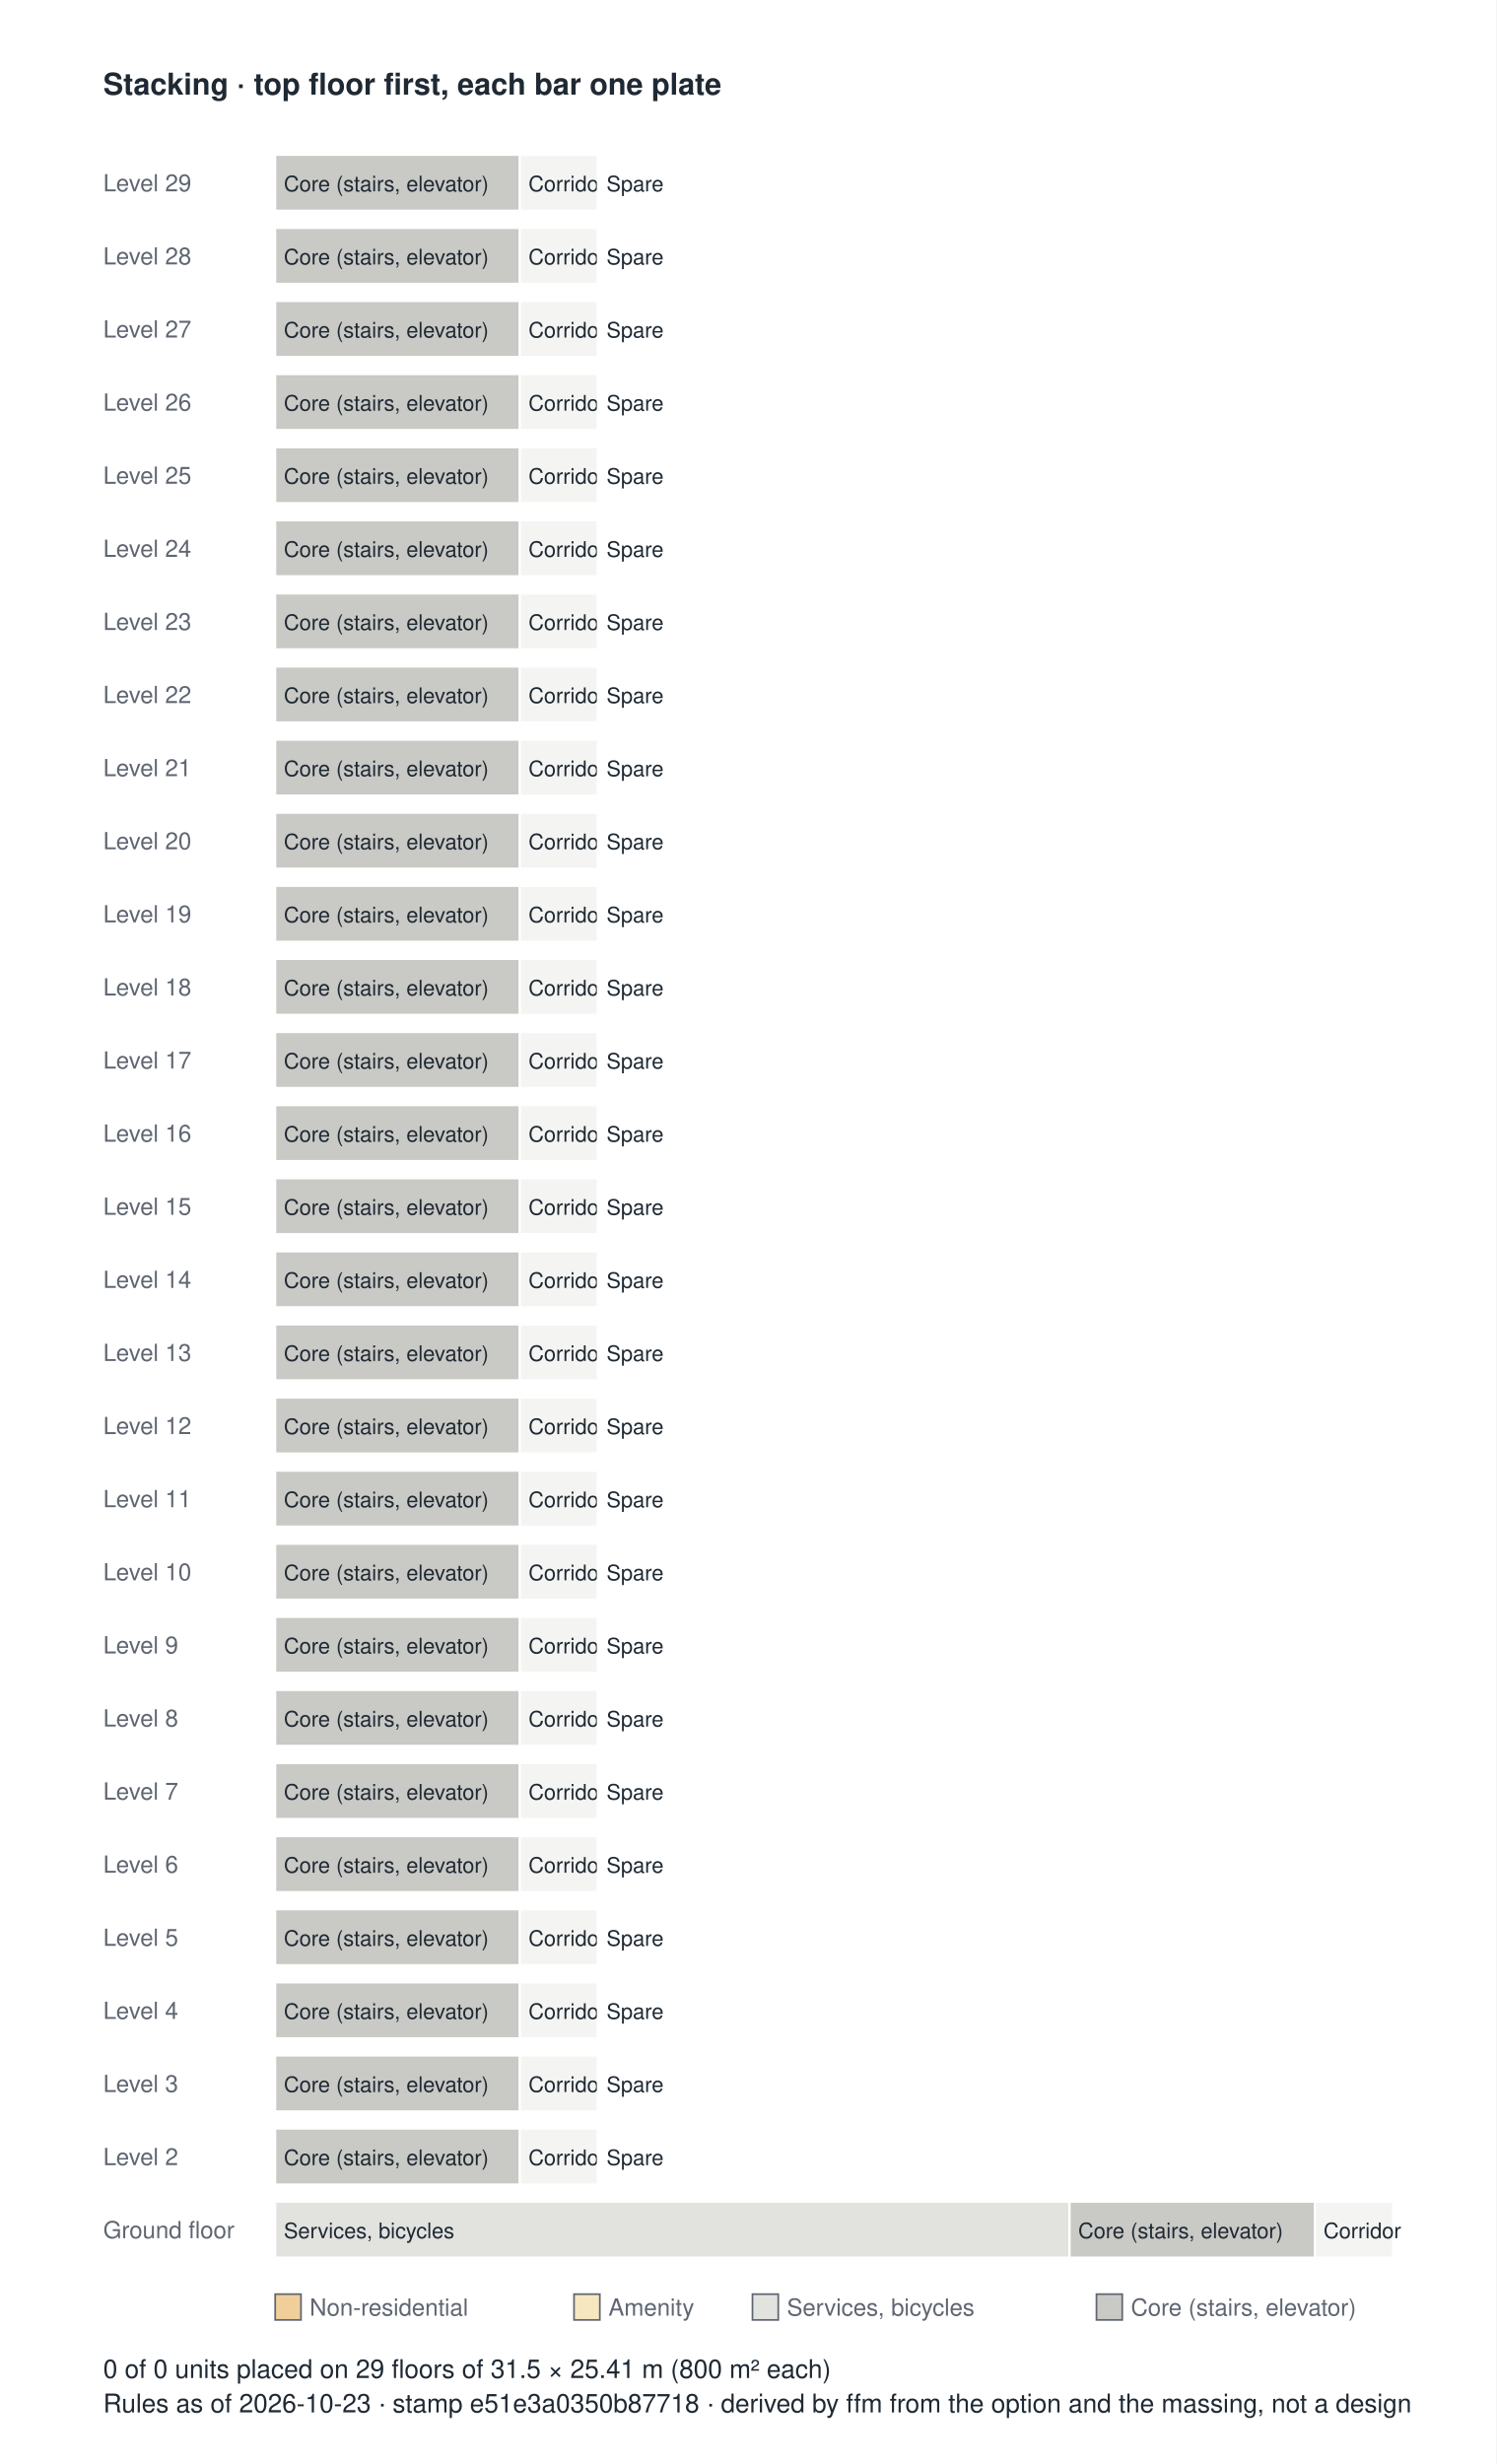
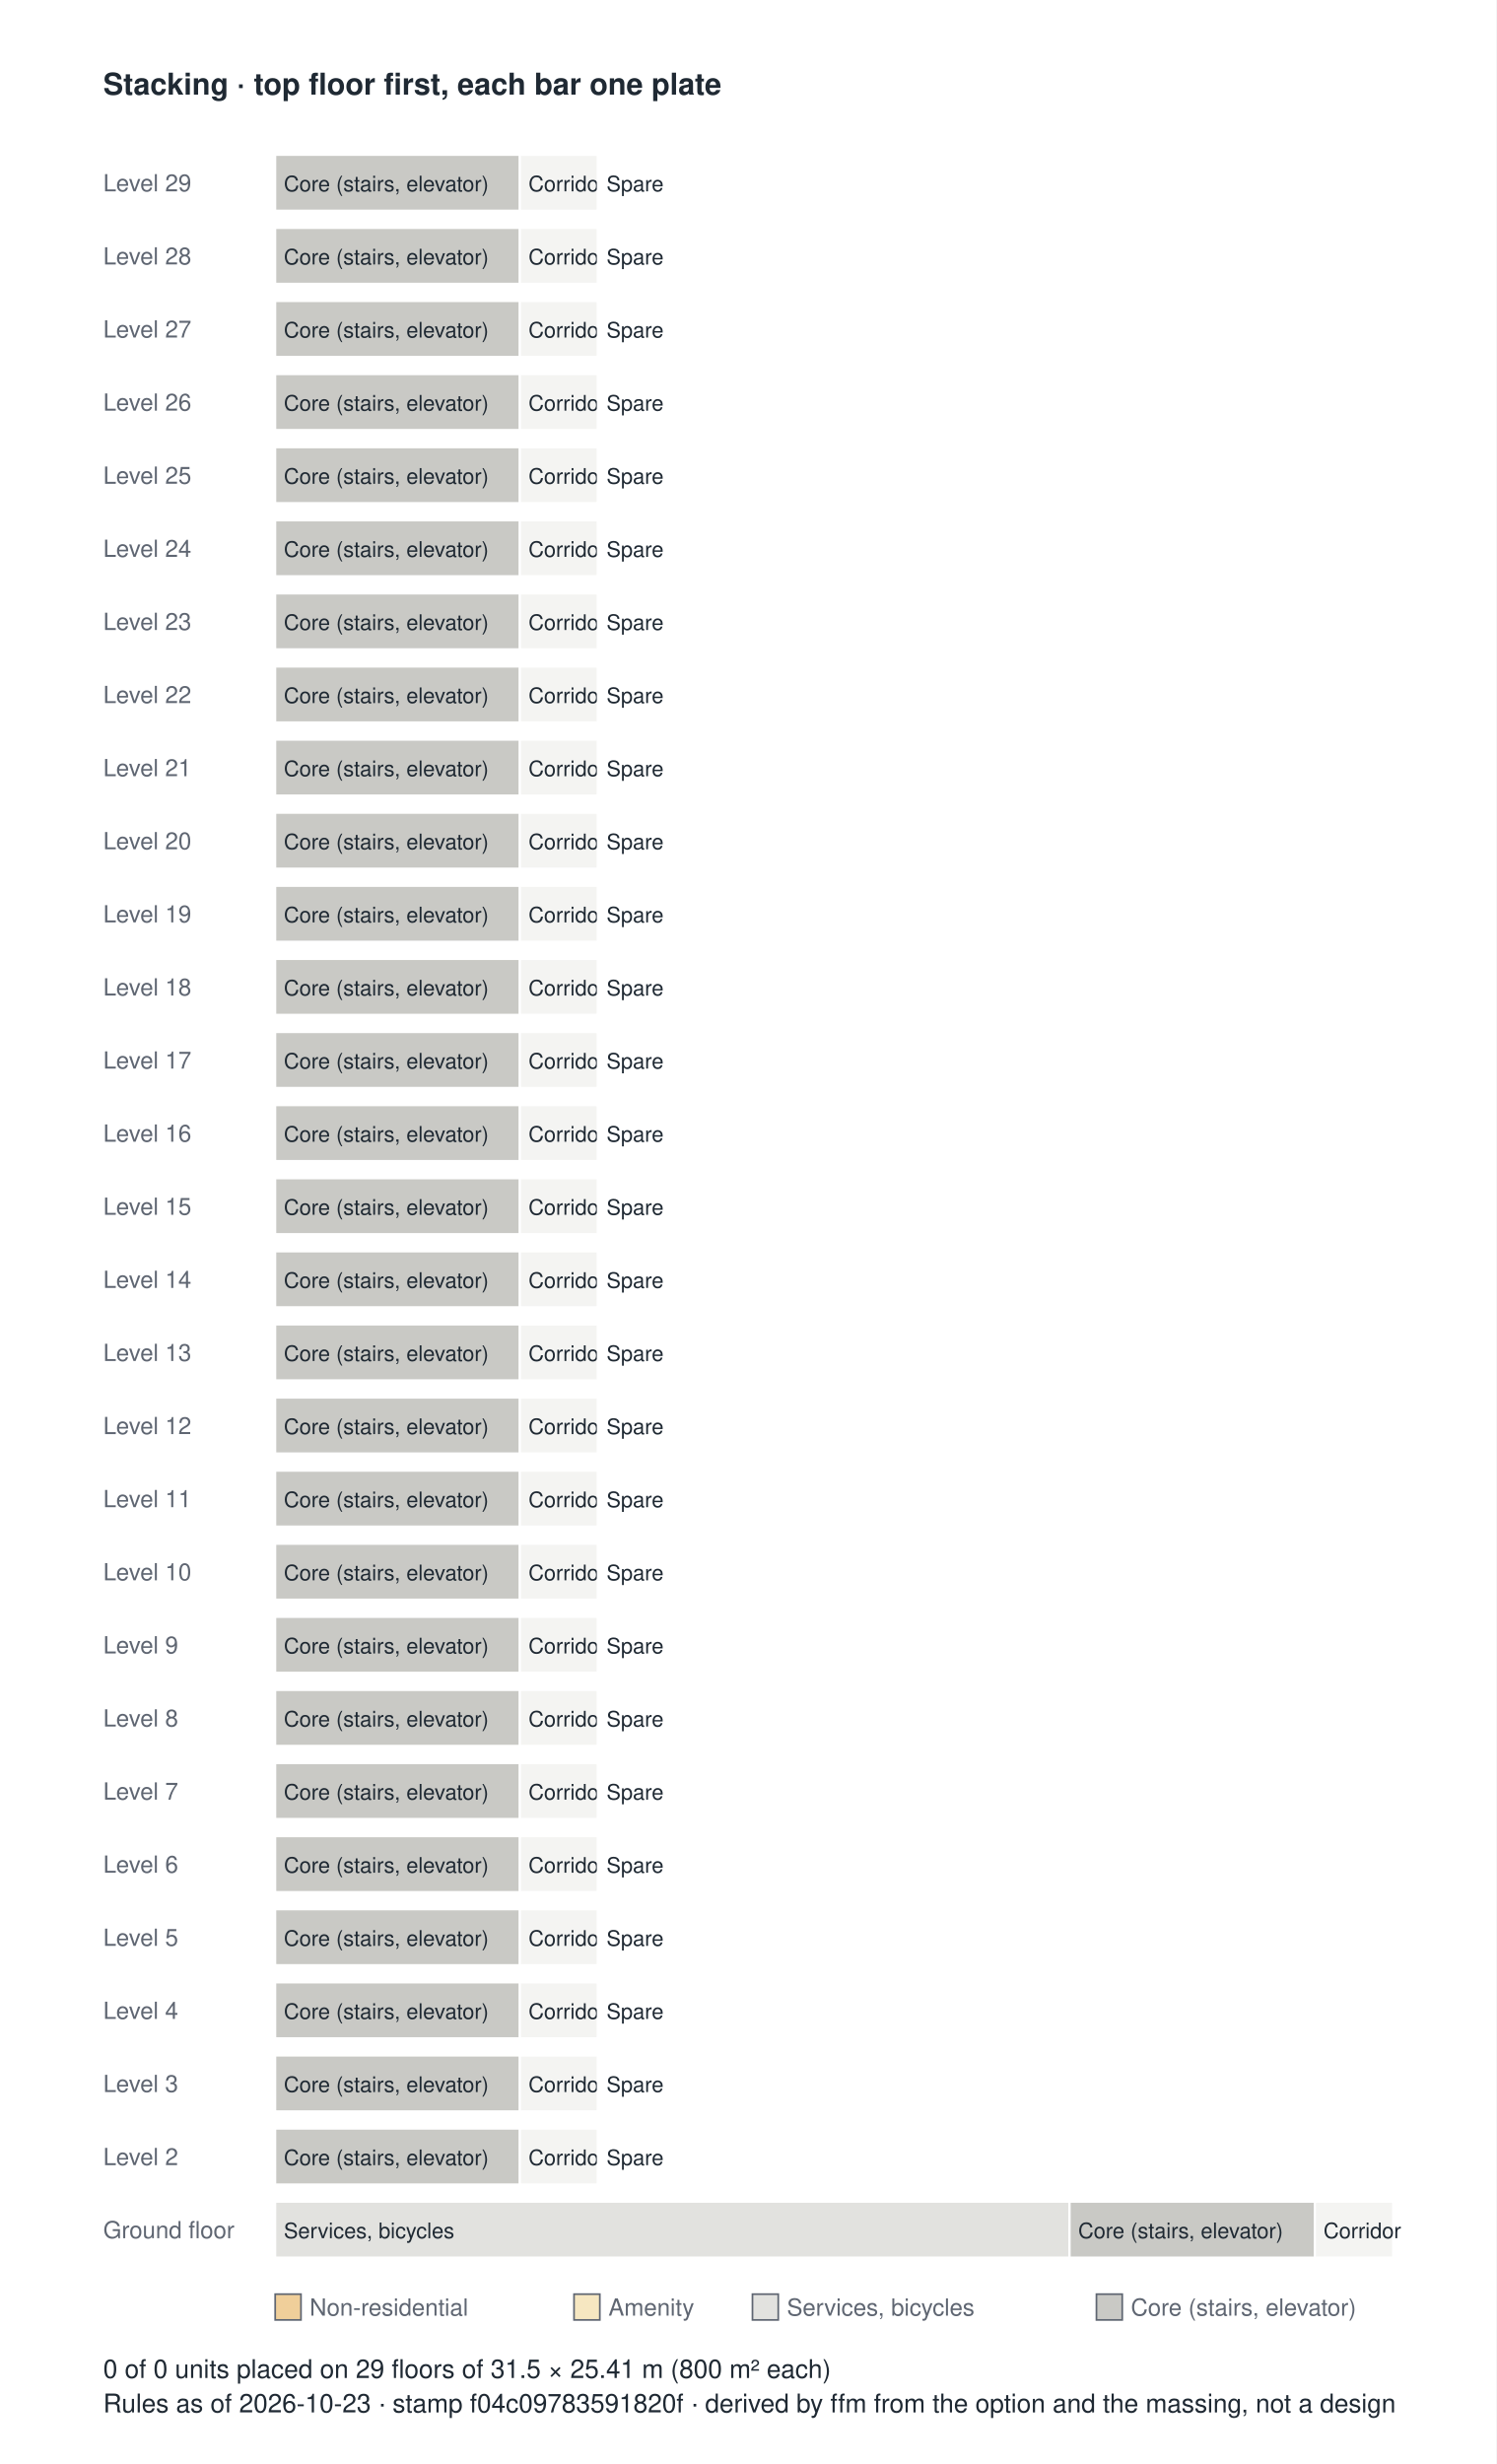
<svg xmlns="http://www.w3.org/2000/svg" width="696" height="1146" viewBox="0 0 696 1146" font-family="IBM Plex Sans, Helvetica, Arial, sans-serif" font-size="12" fill="#1f2933" role="img" aria-label="Stacking diagram">
  <rect width="100%" height="100%" fill="#ffffff" />
  <text x="48" y="44" font-size="14" font-weight="600">Stacking · top floor first, each bar one plate</text>
  <text x="48" y="89.0" font-size="11" fill="#5f6672">Level 29</text>
  <rect x="128.0" y="72" width="113.8" height="26" fill="#c9c9c5" stroke="#ffffff" stroke-width="1" />
  <text x="132.0" y="89.0" font-size="10" fill="#1f2933">Core (stairs, elevator)</text>
  <rect x="241.8" y="72" width="36.3" height="26" fill="#f4f4f2" stroke="#ffffff" stroke-width="1" />
  <text x="245.8" y="89.0" font-size="10" fill="#1f2933">Corridor</text>
  <rect x="278.1" y="72" width="369.9" height="26" fill="#ffffff" stroke="#ffffff" stroke-width="1" />
  <text x="282.1" y="89.0" font-size="10" fill="#1f2933">Spare</text>
  <text x="48" y="123.0" font-size="11" fill="#5f6672">Level 28</text>
  <rect x="128.0" y="106" width="113.8" height="26" fill="#c9c9c5" stroke="#ffffff" stroke-width="1" />
  <text x="132.0" y="123.0" font-size="10" fill="#1f2933">Core (stairs, elevator)</text>
  <rect x="241.8" y="106" width="36.3" height="26" fill="#f4f4f2" stroke="#ffffff" stroke-width="1" />
  <text x="245.8" y="123.0" font-size="10" fill="#1f2933">Corridor</text>
  <rect x="278.1" y="106" width="369.9" height="26" fill="#ffffff" stroke="#ffffff" stroke-width="1" />
  <text x="282.1" y="123.0" font-size="10" fill="#1f2933">Spare</text>
  <text x="48" y="157.0" font-size="11" fill="#5f6672">Level 27</text>
  <rect x="128.0" y="140" width="113.8" height="26" fill="#c9c9c5" stroke="#ffffff" stroke-width="1" />
  <text x="132.0" y="157.0" font-size="10" fill="#1f2933">Core (stairs, elevator)</text>
  <rect x="241.8" y="140" width="36.3" height="26" fill="#f4f4f2" stroke="#ffffff" stroke-width="1" />
  <text x="245.8" y="157.0" font-size="10" fill="#1f2933">Corridor</text>
  <rect x="278.1" y="140" width="369.9" height="26" fill="#ffffff" stroke="#ffffff" stroke-width="1" />
  <text x="282.1" y="157.0" font-size="10" fill="#1f2933">Spare</text>
  <text x="48" y="191.0" font-size="11" fill="#5f6672">Level 26</text>
  <rect x="128.0" y="174" width="113.8" height="26" fill="#c9c9c5" stroke="#ffffff" stroke-width="1" />
  <text x="132.0" y="191.0" font-size="10" fill="#1f2933">Core (stairs, elevator)</text>
  <rect x="241.8" y="174" width="36.3" height="26" fill="#f4f4f2" stroke="#ffffff" stroke-width="1" />
  <text x="245.8" y="191.0" font-size="10" fill="#1f2933">Corridor</text>
  <rect x="278.1" y="174" width="369.9" height="26" fill="#ffffff" stroke="#ffffff" stroke-width="1" />
  <text x="282.1" y="191.0" font-size="10" fill="#1f2933">Spare</text>
  <text x="48" y="225.0" font-size="11" fill="#5f6672">Level 25</text>
  <rect x="128.0" y="208" width="113.8" height="26" fill="#c9c9c5" stroke="#ffffff" stroke-width="1" />
  <text x="132.0" y="225.0" font-size="10" fill="#1f2933">Core (stairs, elevator)</text>
  <rect x="241.8" y="208" width="36.3" height="26" fill="#f4f4f2" stroke="#ffffff" stroke-width="1" />
  <text x="245.8" y="225.0" font-size="10" fill="#1f2933">Corridor</text>
  <rect x="278.1" y="208" width="369.9" height="26" fill="#ffffff" stroke="#ffffff" stroke-width="1" />
  <text x="282.1" y="225.0" font-size="10" fill="#1f2933">Spare</text>
  <text x="48" y="259.0" font-size="11" fill="#5f6672">Level 24</text>
  <rect x="128.0" y="242" width="113.8" height="26" fill="#c9c9c5" stroke="#ffffff" stroke-width="1" />
  <text x="132.0" y="259.0" font-size="10" fill="#1f2933">Core (stairs, elevator)</text>
  <rect x="241.8" y="242" width="36.3" height="26" fill="#f4f4f2" stroke="#ffffff" stroke-width="1" />
  <text x="245.8" y="259.0" font-size="10" fill="#1f2933">Corridor</text>
  <rect x="278.1" y="242" width="369.9" height="26" fill="#ffffff" stroke="#ffffff" stroke-width="1" />
  <text x="282.1" y="259.0" font-size="10" fill="#1f2933">Spare</text>
  <text x="48" y="293.0" font-size="11" fill="#5f6672">Level 23</text>
  <rect x="128.0" y="276" width="113.8" height="26" fill="#c9c9c5" stroke="#ffffff" stroke-width="1" />
  <text x="132.0" y="293.0" font-size="10" fill="#1f2933">Core (stairs, elevator)</text>
  <rect x="241.8" y="276" width="36.3" height="26" fill="#f4f4f2" stroke="#ffffff" stroke-width="1" />
  <text x="245.8" y="293.0" font-size="10" fill="#1f2933">Corridor</text>
  <rect x="278.1" y="276" width="369.9" height="26" fill="#ffffff" stroke="#ffffff" stroke-width="1" />
  <text x="282.1" y="293.0" font-size="10" fill="#1f2933">Spare</text>
  <text x="48" y="327.0" font-size="11" fill="#5f6672">Level 22</text>
  <rect x="128.0" y="310" width="113.8" height="26" fill="#c9c9c5" stroke="#ffffff" stroke-width="1" />
  <text x="132.0" y="327.0" font-size="10" fill="#1f2933">Core (stairs, elevator)</text>
  <rect x="241.8" y="310" width="36.3" height="26" fill="#f4f4f2" stroke="#ffffff" stroke-width="1" />
  <text x="245.8" y="327.0" font-size="10" fill="#1f2933">Corridor</text>
  <rect x="278.1" y="310" width="369.9" height="26" fill="#ffffff" stroke="#ffffff" stroke-width="1" />
  <text x="282.1" y="327.0" font-size="10" fill="#1f2933">Spare</text>
  <text x="48" y="361.0" font-size="11" fill="#5f6672">Level 21</text>
  <rect x="128.0" y="344" width="113.8" height="26" fill="#c9c9c5" stroke="#ffffff" stroke-width="1" />
  <text x="132.0" y="361.0" font-size="10" fill="#1f2933">Core (stairs, elevator)</text>
  <rect x="241.8" y="344" width="36.3" height="26" fill="#f4f4f2" stroke="#ffffff" stroke-width="1" />
  <text x="245.8" y="361.0" font-size="10" fill="#1f2933">Corridor</text>
  <rect x="278.1" y="344" width="369.9" height="26" fill="#ffffff" stroke="#ffffff" stroke-width="1" />
  <text x="282.1" y="361.0" font-size="10" fill="#1f2933">Spare</text>
  <text x="48" y="395.0" font-size="11" fill="#5f6672">Level 20</text>
  <rect x="128.0" y="378" width="113.8" height="26" fill="#c9c9c5" stroke="#ffffff" stroke-width="1" />
  <text x="132.0" y="395.0" font-size="10" fill="#1f2933">Core (stairs, elevator)</text>
  <rect x="241.8" y="378" width="36.3" height="26" fill="#f4f4f2" stroke="#ffffff" stroke-width="1" />
  <text x="245.8" y="395.0" font-size="10" fill="#1f2933">Corridor</text>
  <rect x="278.1" y="378" width="369.9" height="26" fill="#ffffff" stroke="#ffffff" stroke-width="1" />
  <text x="282.1" y="395.0" font-size="10" fill="#1f2933">Spare</text>
  <text x="48" y="429.0" font-size="11" fill="#5f6672">Level 19</text>
  <rect x="128.0" y="412" width="113.8" height="26" fill="#c9c9c5" stroke="#ffffff" stroke-width="1" />
  <text x="132.0" y="429.0" font-size="10" fill="#1f2933">Core (stairs, elevator)</text>
  <rect x="241.8" y="412" width="36.3" height="26" fill="#f4f4f2" stroke="#ffffff" stroke-width="1" />
  <text x="245.8" y="429.0" font-size="10" fill="#1f2933">Corridor</text>
  <rect x="278.1" y="412" width="369.9" height="26" fill="#ffffff" stroke="#ffffff" stroke-width="1" />
  <text x="282.1" y="429.0" font-size="10" fill="#1f2933">Spare</text>
  <text x="48" y="463.0" font-size="11" fill="#5f6672">Level 18</text>
  <rect x="128.0" y="446" width="113.8" height="26" fill="#c9c9c5" stroke="#ffffff" stroke-width="1" />
  <text x="132.0" y="463.0" font-size="10" fill="#1f2933">Core (stairs, elevator)</text>
  <rect x="241.8" y="446" width="36.3" height="26" fill="#f4f4f2" stroke="#ffffff" stroke-width="1" />
  <text x="245.8" y="463.0" font-size="10" fill="#1f2933">Corridor</text>
  <rect x="278.1" y="446" width="369.9" height="26" fill="#ffffff" stroke="#ffffff" stroke-width="1" />
  <text x="282.1" y="463.0" font-size="10" fill="#1f2933">Spare</text>
  <text x="48" y="497.0" font-size="11" fill="#5f6672">Level 17</text>
  <rect x="128.0" y="480" width="113.8" height="26" fill="#c9c9c5" stroke="#ffffff" stroke-width="1" />
  <text x="132.0" y="497.0" font-size="10" fill="#1f2933">Core (stairs, elevator)</text>
  <rect x="241.8" y="480" width="36.3" height="26" fill="#f4f4f2" stroke="#ffffff" stroke-width="1" />
  <text x="245.8" y="497.0" font-size="10" fill="#1f2933">Corridor</text>
  <rect x="278.1" y="480" width="369.9" height="26" fill="#ffffff" stroke="#ffffff" stroke-width="1" />
  <text x="282.1" y="497.0" font-size="10" fill="#1f2933">Spare</text>
  <text x="48" y="531.0" font-size="11" fill="#5f6672">Level 16</text>
  <rect x="128.0" y="514" width="113.8" height="26" fill="#c9c9c5" stroke="#ffffff" stroke-width="1" />
  <text x="132.0" y="531.0" font-size="10" fill="#1f2933">Core (stairs, elevator)</text>
  <rect x="241.8" y="514" width="36.3" height="26" fill="#f4f4f2" stroke="#ffffff" stroke-width="1" />
  <text x="245.8" y="531.0" font-size="10" fill="#1f2933">Corridor</text>
  <rect x="278.1" y="514" width="369.9" height="26" fill="#ffffff" stroke="#ffffff" stroke-width="1" />
  <text x="282.1" y="531.0" font-size="10" fill="#1f2933">Spare</text>
  <text x="48" y="565.0" font-size="11" fill="#5f6672">Level 15</text>
  <rect x="128.0" y="548" width="113.8" height="26" fill="#c9c9c5" stroke="#ffffff" stroke-width="1" />
  <text x="132.0" y="565.0" font-size="10" fill="#1f2933">Core (stairs, elevator)</text>
  <rect x="241.8" y="548" width="36.3" height="26" fill="#f4f4f2" stroke="#ffffff" stroke-width="1" />
  <text x="245.8" y="565.0" font-size="10" fill="#1f2933">Corridor</text>
  <rect x="278.1" y="548" width="369.9" height="26" fill="#ffffff" stroke="#ffffff" stroke-width="1" />
  <text x="282.1" y="565.0" font-size="10" fill="#1f2933">Spare</text>
  <text x="48" y="599.0" font-size="11" fill="#5f6672">Level 14</text>
  <rect x="128.0" y="582" width="113.8" height="26" fill="#c9c9c5" stroke="#ffffff" stroke-width="1" />
  <text x="132.0" y="599.0" font-size="10" fill="#1f2933">Core (stairs, elevator)</text>
  <rect x="241.8" y="582" width="36.3" height="26" fill="#f4f4f2" stroke="#ffffff" stroke-width="1" />
  <text x="245.8" y="599.0" font-size="10" fill="#1f2933">Corridor</text>
  <rect x="278.1" y="582" width="369.9" height="26" fill="#ffffff" stroke="#ffffff" stroke-width="1" />
  <text x="282.1" y="599.0" font-size="10" fill="#1f2933">Spare</text>
  <text x="48" y="633.0" font-size="11" fill="#5f6672">Level 13</text>
  <rect x="128.0" y="616" width="113.8" height="26" fill="#c9c9c5" stroke="#ffffff" stroke-width="1" />
  <text x="132.0" y="633.0" font-size="10" fill="#1f2933">Core (stairs, elevator)</text>
  <rect x="241.8" y="616" width="36.3" height="26" fill="#f4f4f2" stroke="#ffffff" stroke-width="1" />
  <text x="245.8" y="633.0" font-size="10" fill="#1f2933">Corridor</text>
  <rect x="278.1" y="616" width="369.9" height="26" fill="#ffffff" stroke="#ffffff" stroke-width="1" />
  <text x="282.1" y="633.0" font-size="10" fill="#1f2933">Spare</text>
  <text x="48" y="667.0" font-size="11" fill="#5f6672">Level 12</text>
  <rect x="128.0" y="650" width="113.8" height="26" fill="#c9c9c5" stroke="#ffffff" stroke-width="1" />
  <text x="132.0" y="667.0" font-size="10" fill="#1f2933">Core (stairs, elevator)</text>
  <rect x="241.8" y="650" width="36.3" height="26" fill="#f4f4f2" stroke="#ffffff" stroke-width="1" />
  <text x="245.8" y="667.0" font-size="10" fill="#1f2933">Corridor</text>
  <rect x="278.1" y="650" width="369.9" height="26" fill="#ffffff" stroke="#ffffff" stroke-width="1" />
  <text x="282.1" y="667.0" font-size="10" fill="#1f2933">Spare</text>
  <text x="48" y="701.0" font-size="11" fill="#5f6672">Level 11</text>
  <rect x="128.0" y="684" width="113.8" height="26" fill="#c9c9c5" stroke="#ffffff" stroke-width="1" />
  <text x="132.0" y="701.0" font-size="10" fill="#1f2933">Core (stairs, elevator)</text>
  <rect x="241.8" y="684" width="36.3" height="26" fill="#f4f4f2" stroke="#ffffff" stroke-width="1" />
  <text x="245.8" y="701.0" font-size="10" fill="#1f2933">Corridor</text>
  <rect x="278.1" y="684" width="369.9" height="26" fill="#ffffff" stroke="#ffffff" stroke-width="1" />
  <text x="282.1" y="701.0" font-size="10" fill="#1f2933">Spare</text>
  <text x="48" y="735.0" font-size="11" fill="#5f6672">Level 10</text>
  <rect x="128.0" y="718" width="113.8" height="26" fill="#c9c9c5" stroke="#ffffff" stroke-width="1" />
  <text x="132.0" y="735.0" font-size="10" fill="#1f2933">Core (stairs, elevator)</text>
  <rect x="241.8" y="718" width="36.3" height="26" fill="#f4f4f2" stroke="#ffffff" stroke-width="1" />
  <text x="245.8" y="735.0" font-size="10" fill="#1f2933">Corridor</text>
  <rect x="278.1" y="718" width="369.9" height="26" fill="#ffffff" stroke="#ffffff" stroke-width="1" />
  <text x="282.1" y="735.0" font-size="10" fill="#1f2933">Spare</text>
  <text x="48" y="769.0" font-size="11" fill="#5f6672">Level 9</text>
  <rect x="128.0" y="752" width="113.8" height="26" fill="#c9c9c5" stroke="#ffffff" stroke-width="1" />
  <text x="132.0" y="769.0" font-size="10" fill="#1f2933">Core (stairs, elevator)</text>
  <rect x="241.8" y="752" width="36.3" height="26" fill="#f4f4f2" stroke="#ffffff" stroke-width="1" />
  <text x="245.8" y="769.0" font-size="10" fill="#1f2933">Corridor</text>
  <rect x="278.1" y="752" width="369.9" height="26" fill="#ffffff" stroke="#ffffff" stroke-width="1" />
  <text x="282.1" y="769.0" font-size="10" fill="#1f2933">Spare</text>
  <text x="48" y="803.0" font-size="11" fill="#5f6672">Level 8</text>
  <rect x="128.0" y="786" width="113.8" height="26" fill="#c9c9c5" stroke="#ffffff" stroke-width="1" />
  <text x="132.0" y="803.0" font-size="10" fill="#1f2933">Core (stairs, elevator)</text>
  <rect x="241.8" y="786" width="36.3" height="26" fill="#f4f4f2" stroke="#ffffff" stroke-width="1" />
  <text x="245.8" y="803.0" font-size="10" fill="#1f2933">Corridor</text>
  <rect x="278.1" y="786" width="369.9" height="26" fill="#ffffff" stroke="#ffffff" stroke-width="1" />
  <text x="282.1" y="803.0" font-size="10" fill="#1f2933">Spare</text>
  <text x="48" y="837.0" font-size="11" fill="#5f6672">Level 7</text>
  <rect x="128.0" y="820" width="113.8" height="26" fill="#c9c9c5" stroke="#ffffff" stroke-width="1" />
  <text x="132.0" y="837.0" font-size="10" fill="#1f2933">Core (stairs, elevator)</text>
  <rect x="241.8" y="820" width="36.3" height="26" fill="#f4f4f2" stroke="#ffffff" stroke-width="1" />
  <text x="245.8" y="837.0" font-size="10" fill="#1f2933">Corridor</text>
  <rect x="278.1" y="820" width="369.9" height="26" fill="#ffffff" stroke="#ffffff" stroke-width="1" />
  <text x="282.1" y="837.0" font-size="10" fill="#1f2933">Spare</text>
  <text x="48" y="871.0" font-size="11" fill="#5f6672">Level 6</text>
  <rect x="128.0" y="854" width="113.8" height="26" fill="#c9c9c5" stroke="#ffffff" stroke-width="1" />
  <text x="132.0" y="871.0" font-size="10" fill="#1f2933">Core (stairs, elevator)</text>
  <rect x="241.8" y="854" width="36.3" height="26" fill="#f4f4f2" stroke="#ffffff" stroke-width="1" />
  <text x="245.8" y="871.0" font-size="10" fill="#1f2933">Corridor</text>
  <rect x="278.1" y="854" width="369.9" height="26" fill="#ffffff" stroke="#ffffff" stroke-width="1" />
  <text x="282.1" y="871.0" font-size="10" fill="#1f2933">Spare</text>
  <text x="48" y="905.0" font-size="11" fill="#5f6672">Level 5</text>
  <rect x="128.0" y="888" width="113.8" height="26" fill="#c9c9c5" stroke="#ffffff" stroke-width="1" />
  <text x="132.0" y="905.0" font-size="10" fill="#1f2933">Core (stairs, elevator)</text>
  <rect x="241.8" y="888" width="36.3" height="26" fill="#f4f4f2" stroke="#ffffff" stroke-width="1" />
  <text x="245.8" y="905.0" font-size="10" fill="#1f2933">Corridor</text>
  <rect x="278.1" y="888" width="369.9" height="26" fill="#ffffff" stroke="#ffffff" stroke-width="1" />
  <text x="282.1" y="905.0" font-size="10" fill="#1f2933">Spare</text>
  <text x="48" y="939.0" font-size="11" fill="#5f6672">Level 4</text>
  <rect x="128.0" y="922" width="113.8" height="26" fill="#c9c9c5" stroke="#ffffff" stroke-width="1" />
  <text x="132.0" y="939.0" font-size="10" fill="#1f2933">Core (stairs, elevator)</text>
  <rect x="241.8" y="922" width="36.3" height="26" fill="#f4f4f2" stroke="#ffffff" stroke-width="1" />
  <text x="245.8" y="939.0" font-size="10" fill="#1f2933">Corridor</text>
  <rect x="278.1" y="922" width="369.9" height="26" fill="#ffffff" stroke="#ffffff" stroke-width="1" />
  <text x="282.1" y="939.0" font-size="10" fill="#1f2933">Spare</text>
  <text x="48" y="973.0" font-size="11" fill="#5f6672">Level 3</text>
  <rect x="128.0" y="956" width="113.8" height="26" fill="#c9c9c5" stroke="#ffffff" stroke-width="1" />
  <text x="132.0" y="973.0" font-size="10" fill="#1f2933">Core (stairs, elevator)</text>
  <rect x="241.8" y="956" width="36.3" height="26" fill="#f4f4f2" stroke="#ffffff" stroke-width="1" />
  <text x="245.8" y="973.0" font-size="10" fill="#1f2933">Corridor</text>
  <rect x="278.1" y="956" width="369.9" height="26" fill="#ffffff" stroke="#ffffff" stroke-width="1" />
  <text x="282.1" y="973.0" font-size="10" fill="#1f2933">Spare</text>
  <text x="48" y="1007.0" font-size="11" fill="#5f6672">Level 2</text>
  <rect x="128.0" y="990" width="113.8" height="26" fill="#c9c9c5" stroke="#ffffff" stroke-width="1" />
  <text x="132.0" y="1007.0" font-size="10" fill="#1f2933">Core (stairs, elevator)</text>
  <rect x="241.8" y="990" width="36.3" height="26" fill="#f4f4f2" stroke="#ffffff" stroke-width="1" />
  <text x="245.8" y="1007.0" font-size="10" fill="#1f2933">Corridor</text>
  <rect x="278.1" y="990" width="369.9" height="26" fill="#ffffff" stroke="#ffffff" stroke-width="1" />
  <text x="282.1" y="1007.0" font-size="10" fill="#1f2933">Spare</text>
  <text x="48" y="1041.0" font-size="11" fill="#5f6672">Ground floor</text>
  <rect x="128.0" y="1024" width="369.5" height="26" fill="#e2e2df" stroke="#ffffff" stroke-width="1" />
  <text x="132.0" y="1041.0" font-size="10" fill="#1f2933">Services, bicycles</text>
  <rect x="497.5" y="1024" width="114.1" height="26" fill="#c9c9c5" stroke="#ffffff" stroke-width="1" />
  <text x="501.5" y="1041.0" font-size="10" fill="#1f2933">Core (stairs, elevator)</text>
  <rect x="611.6" y="1024" width="36.4" height="26" fill="#f4f4f2" stroke="#ffffff" stroke-width="1" />
  <text x="615.6" y="1041.0" font-size="10" fill="#1f2933">Corridor</text>
  <rect x="128.0" y="1067.0" width="12" height="12" fill="#f0cf9a" stroke="#5f6672" stroke-width="0.8" />
  <text x="144.0" y="1077.0" fill="#5f6672" font-size="11">Non-residential</text>
  <rect x="267.0" y="1067.0" width="12" height="12" fill="#f6e7c1" stroke="#5f6672" stroke-width="0.8" />
  <text x="283.0" y="1077.0" fill="#5f6672" font-size="11">Amenity</text>
  <rect x="350.0" y="1067.0" width="12" height="12" fill="#e2e2df" stroke="#5f6672" stroke-width="0.8" />
  <text x="366.0" y="1077.0" fill="#5f6672" font-size="11">Services, bicycles</text>
  <rect x="510.0" y="1067.0" width="12" height="12" fill="#c9c9c5" stroke="#5f6672" stroke-width="0.8" />
  <text x="526.0" y="1077.0" fill="#5f6672" font-size="11">Core (stairs, elevator)</text>
  <rect x="705.0" y="1067.0" width="12" height="12" fill="#f4f4f2" stroke="#5f6672" stroke-width="0.8" />
  <text x="721.0" y="1077.0" fill="#5f6672" font-size="11">Corridor</text>
  <rect x="795.0" y="1067.0" width="12" height="12" fill="#6b9fd4" stroke="#5f6672" stroke-width="0.8" />
  <text x="811.0" y="1077.0" fill="#5f6672" font-size="11">Three-bedroom+</text>
  <rect x="927.0" y="1067.0" width="12" height="12" fill="#8fb8e3" stroke="#5f6672" stroke-width="0.8" />
  <text x="943.0" y="1077.0" fill="#5f6672" font-size="11">Two-bedroom</text>
  <rect x="1038.0" y="1067.0" width="12" height="12" fill="#b9d4f0" stroke="#5f6672" stroke-width="0.8" />
  <text x="1054.0" y="1077.0" fill="#5f6672" font-size="11">One-bedroom</text>
  <rect x="1149.0" y="1067.0" width="12" height="12" fill="#dbe9f8" stroke="#5f6672" stroke-width="0.8" />
  <text x="1165.0" y="1077.0" fill="#5f6672" font-size="11">Studio</text>
  <rect x="1225.0" y="1067.0" width="12" height="12" fill="#ffffff" stroke="#5f6672" stroke-width="0.8" />
  <text x="1241.0" y="1077.0" fill="#5f6672" font-size="11">Spare</text>
  <text x="48.0" y="1106.0" fill="#1f2933">0 of 0 units placed on 29 floors of 31.5 × 25.41 m (800 m² each)</text>
-   <text x="48.0" y="1122.0" fill="#1f2933">Rules as of 2026-10-23 · stamp e51e3a0350b87718 · derived by ffm from the option and the massing, not a design</text>
+   <text x="48.0" y="1122.0" fill="#1f2933">Rules as of 2026-10-23 · stamp f04c09783591820f · derived by ffm from the option and the massing, not a design</text>
</svg>
